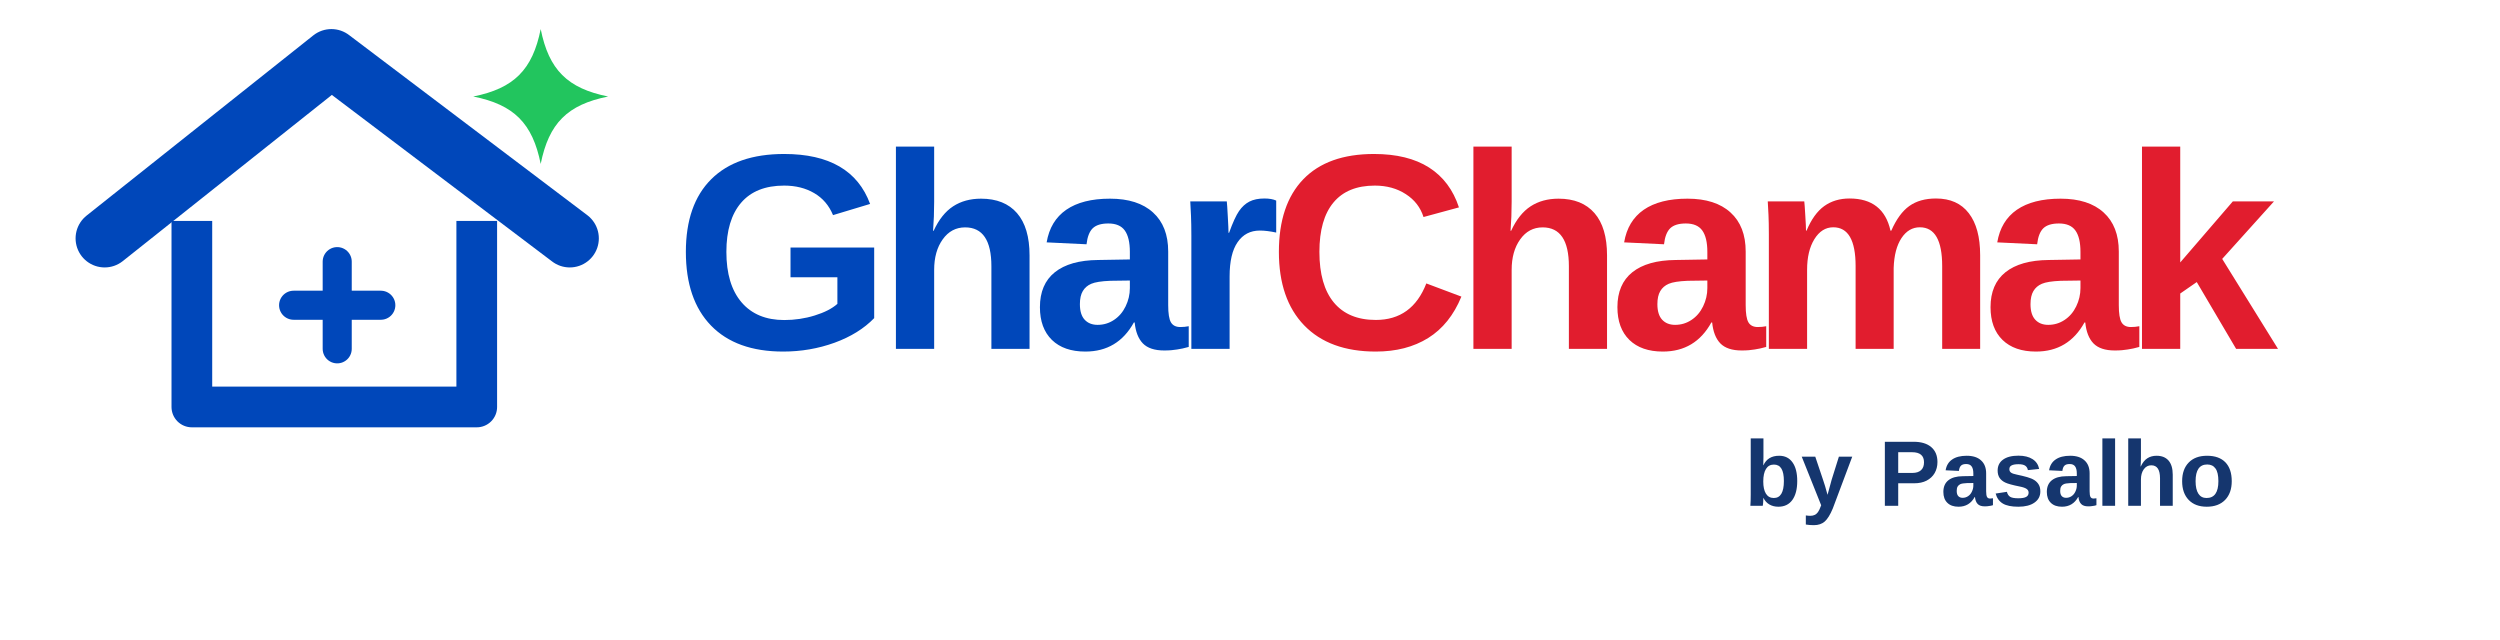
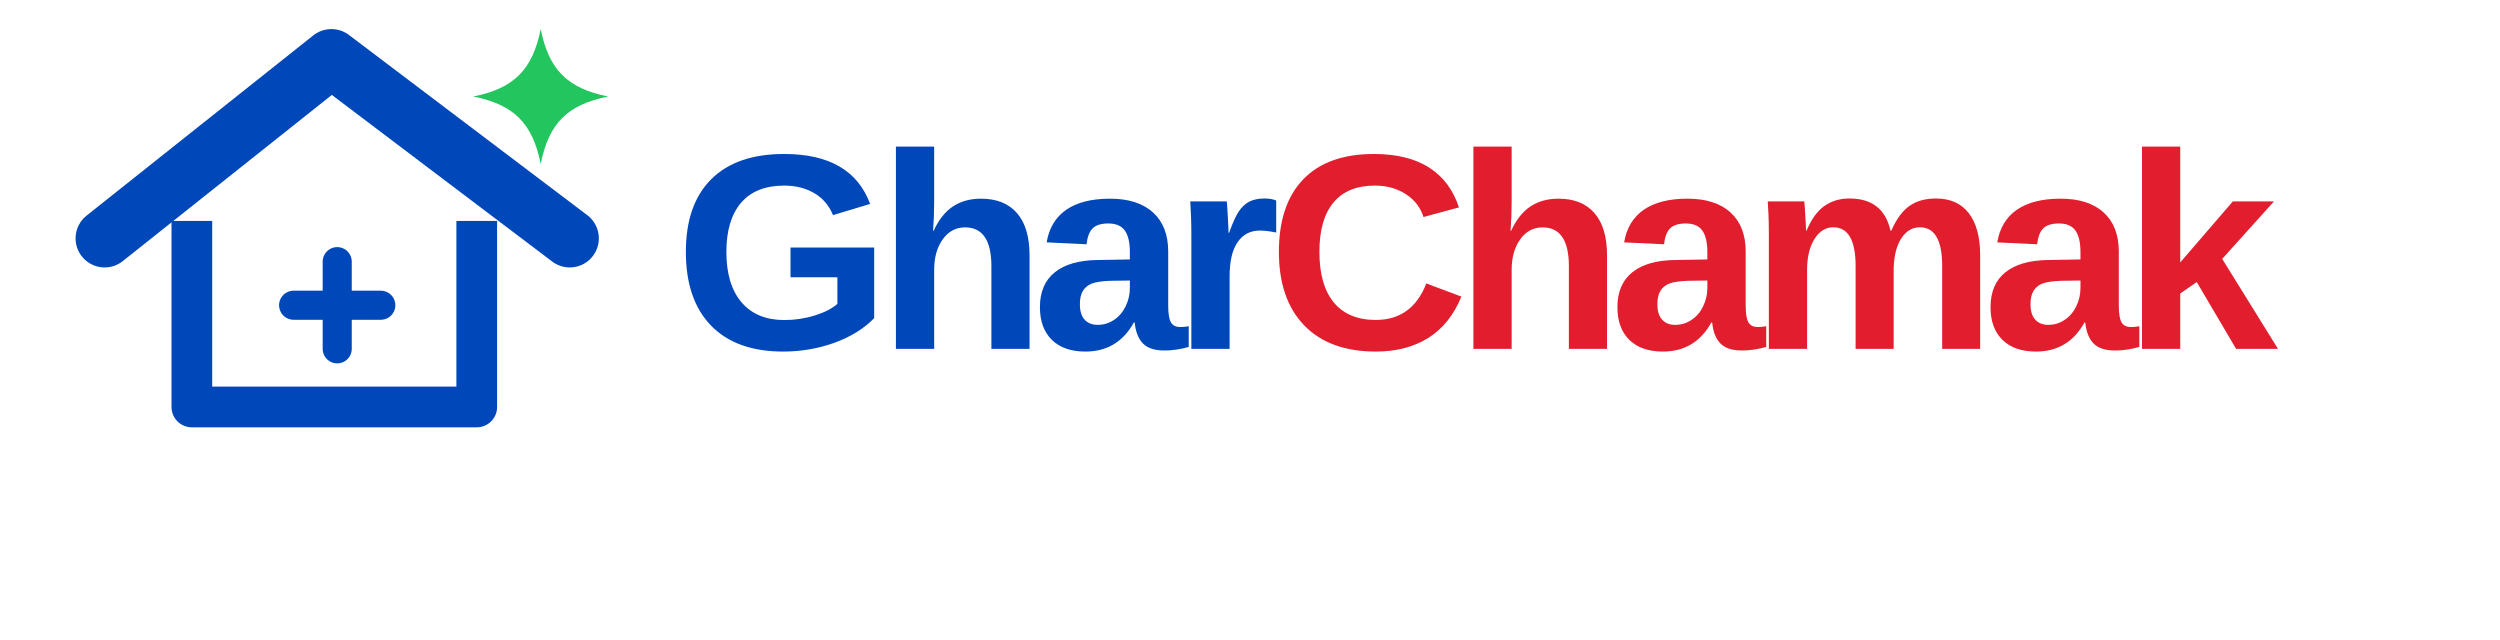
<svg xmlns="http://www.w3.org/2000/svg" viewBox="0 0 430 110" role="img" aria-labelledby="t">
  <path d="M18 41 57 10 98 41" fill="none" stroke="#0047BA" stroke-width="10" stroke-linecap="round" stroke-linejoin="round" />
  <path d="M33 38v32h49V38" fill="none" stroke="#0047BA" stroke-width="7" stroke-linejoin="round" />
  <path d="M58 45v15M50.5 52.5h15" stroke="#0047BA" stroke-width="5" stroke-linecap="round" />
  <path d="M93 5c1.4 7 4.6 10.2 11.6 11.6-7 1.4-10.2 4.6-11.6 11.6-1.4-7-4.6-10.2-11.6-11.6C88.4 15.2 91.6 12 93 5Z" fill="#22C55E" />
  <text x="116" y="60" fill="#0047BA" font-family="Arial,sans-serif" font-size="48" font-weight="900" letter-spacing="-2.6">Ghar</text>
  <text x="218" y="60" fill="#E11D2E" font-family="Arial,sans-serif" font-size="48" font-weight="900" letter-spacing="-2.6">Chamak</text>
-   <text x="300" y="87" fill="#15366E" font-family="Arial,sans-serif" font-size="16" font-weight="700">by Pasalho</text>
</svg>
